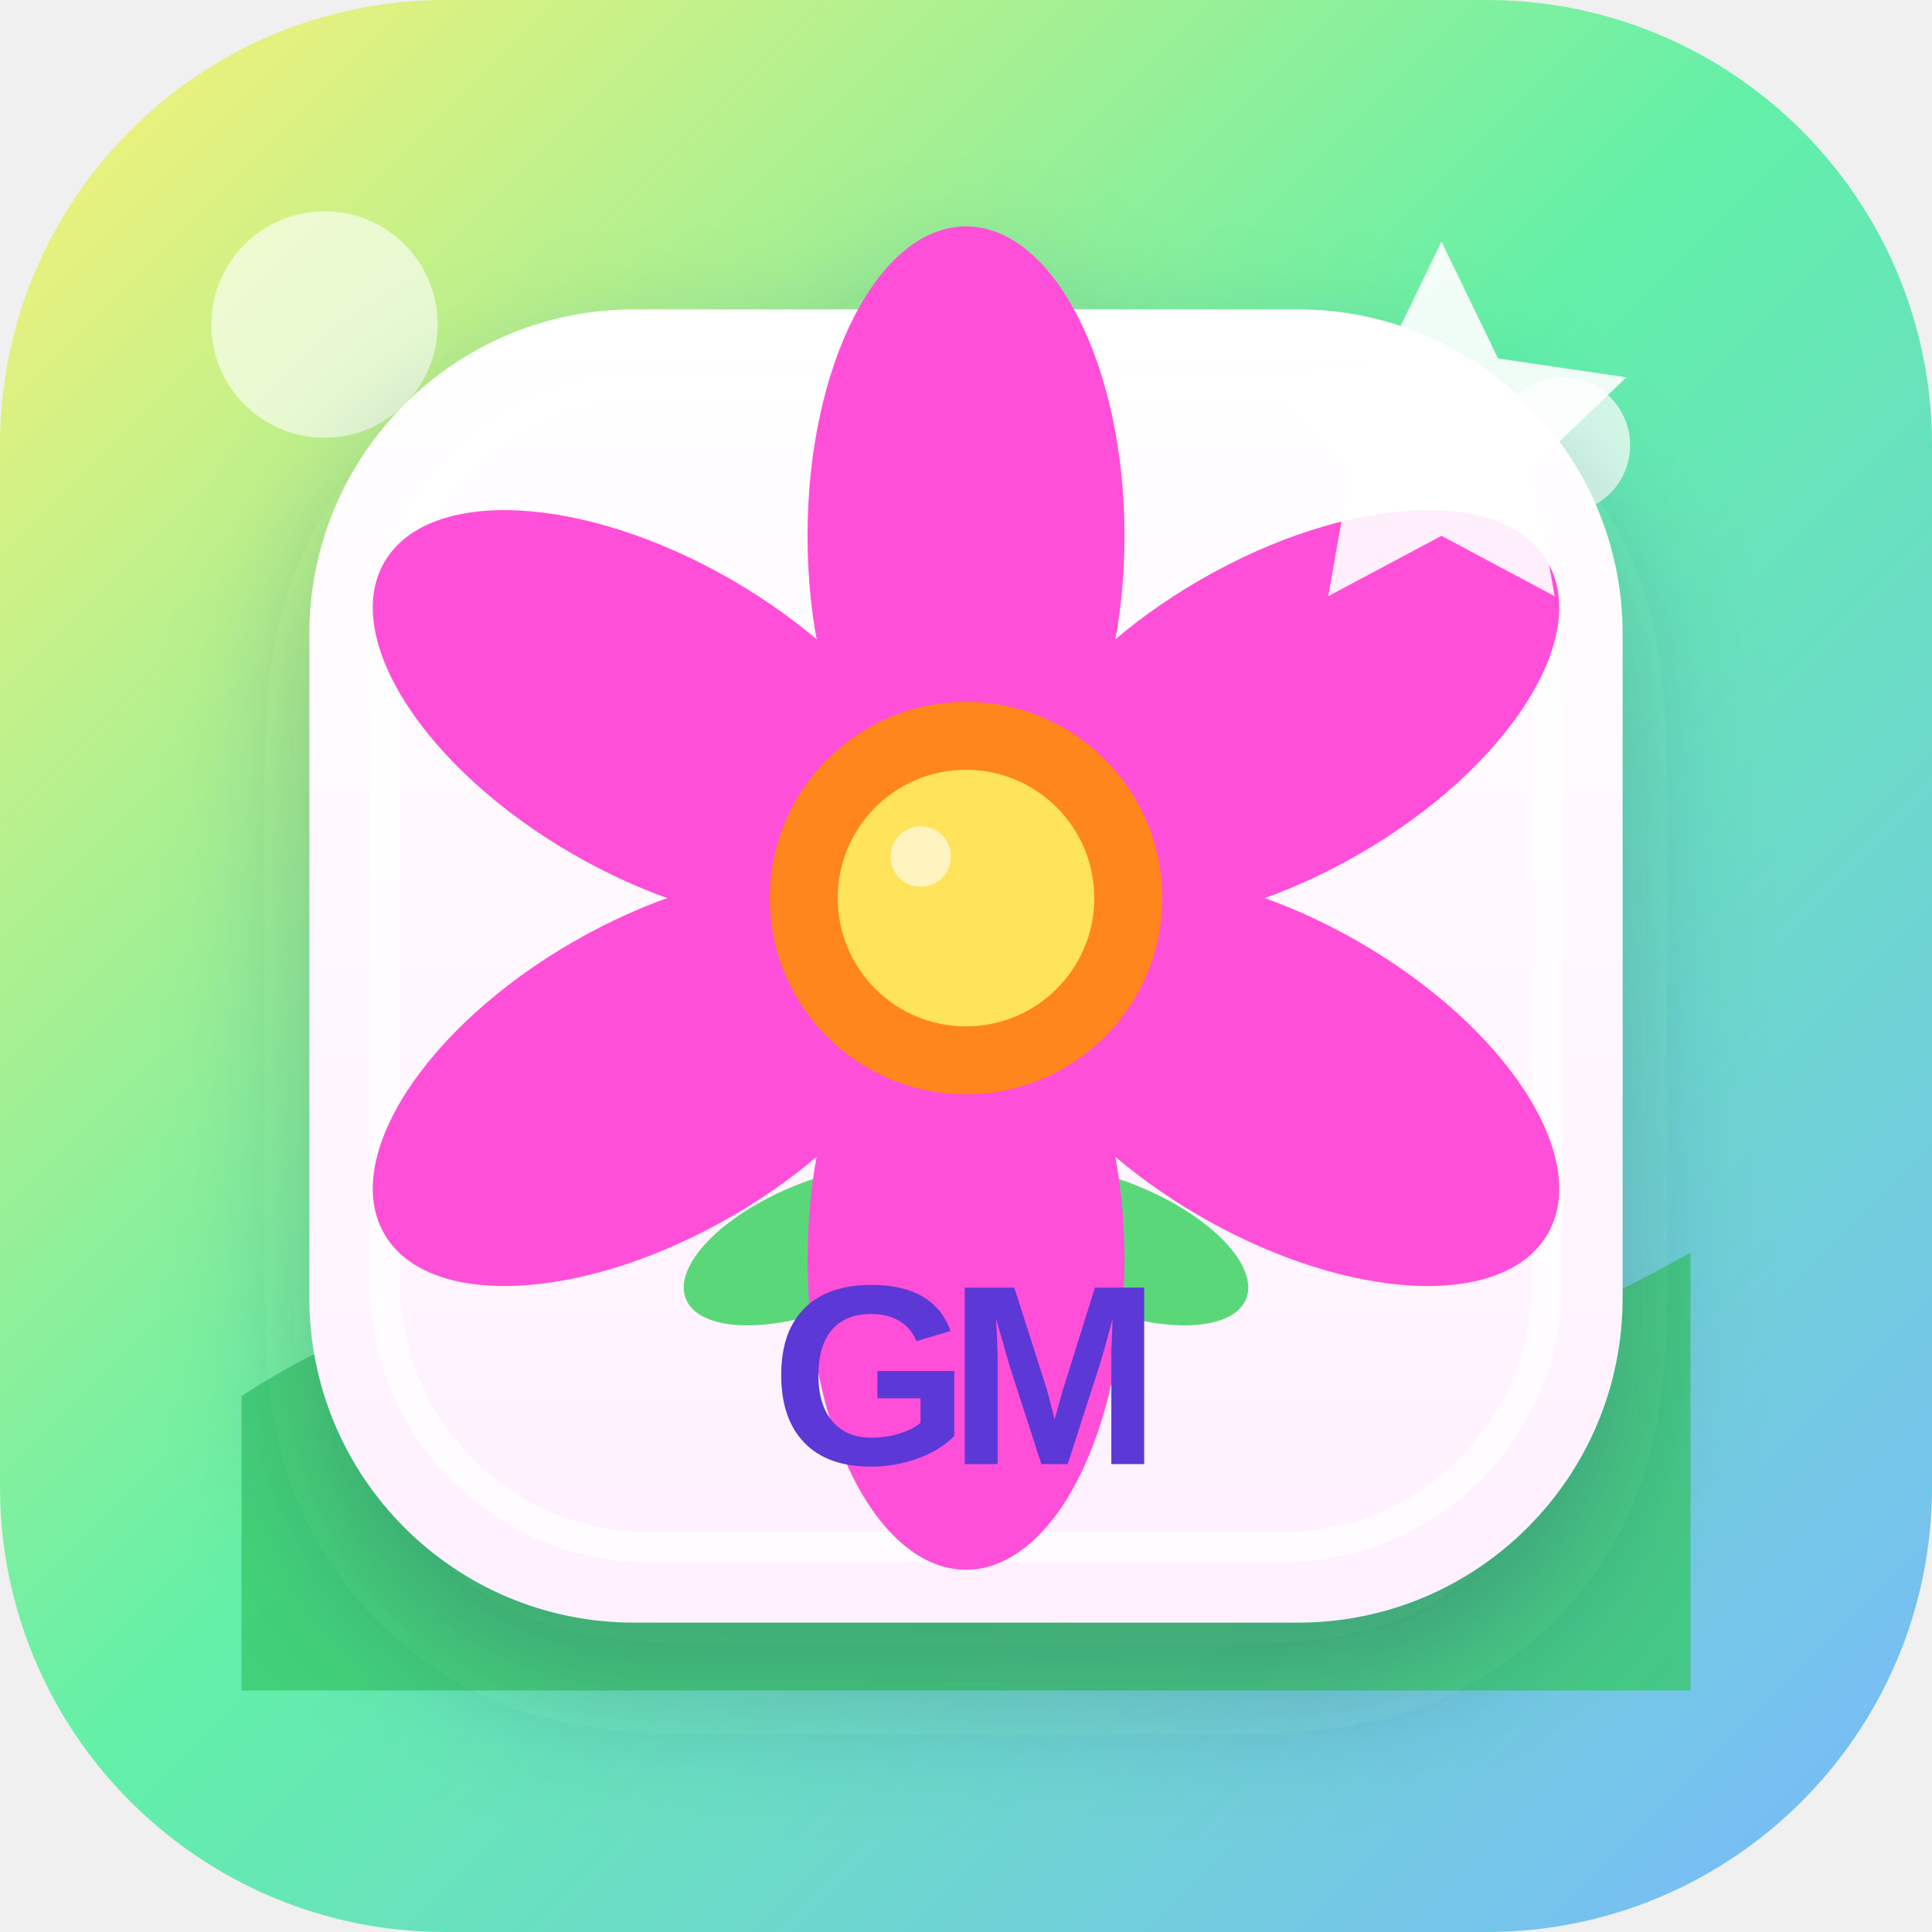
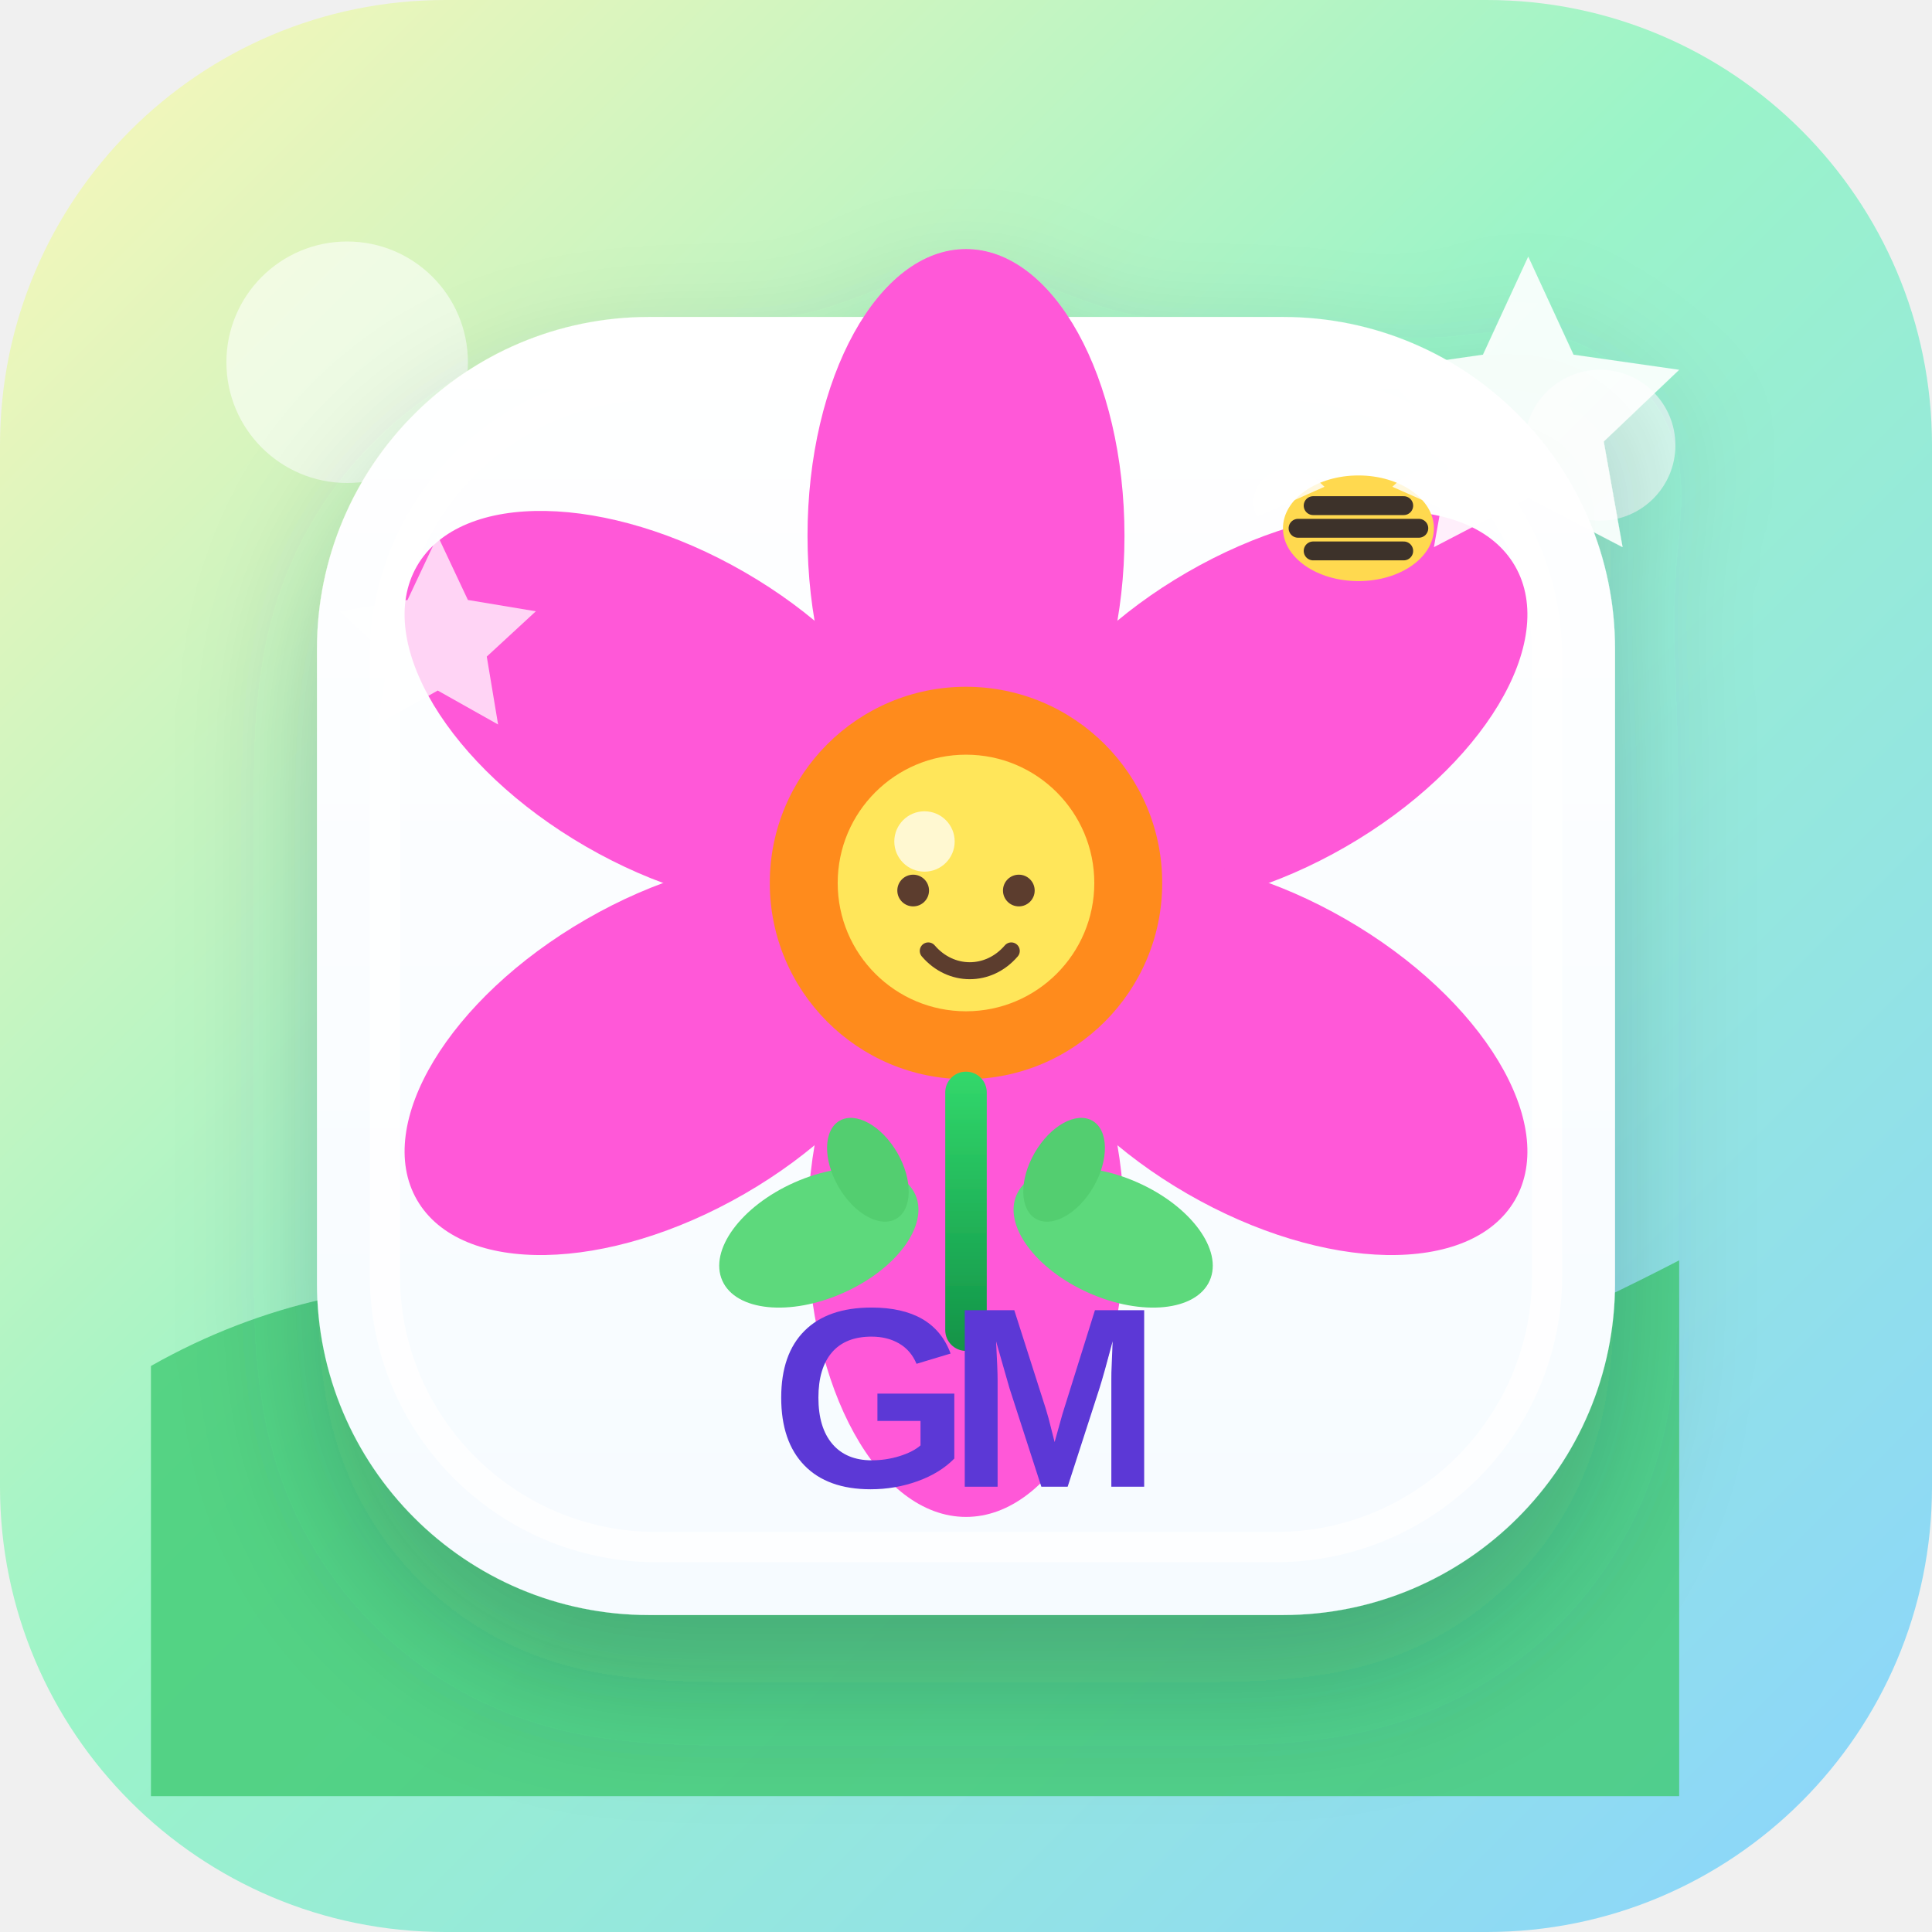
<svg xmlns="http://www.w3.org/2000/svg" viewBox="0 0 512 512" role="img" aria-label="Garden Match icon">
  <defs>
    <linearGradient id="bg" x1="0" x2="1" y1="0" y2="1">
-       <stop offset="0" stop-color="#fff176" />
-       <stop offset="0.48" stop-color="#62f0a8" />
-       <stop offset="1" stop-color="#7bb7ff" />
+       <stop offset="0" stop-color="#fff6b8" />
+       <stop offset="0.46" stop-color="#9bf4c8" />
+       <stop offset="1" stop-color="#8bd3ff" />
    </linearGradient>
-     <linearGradient id="tile" x1="0" x2="0" y1="0" y2="1">
+     <linearGradient id="card" x1="0" x2="0" y1="0" y2="1">
      <stop offset="0" stop-color="#ffffff" />
-       <stop offset="1" stop-color="#fff0ff" />
+       <stop offset="1" stop-color="#f6fbff" />
+     </linearGradient>
+     <linearGradient id="stem" x1="0" x2="0" y1="0" y2="1">
+       <stop offset="0" stop-color="#32d86b" />
+       <stop offset="1" stop-color="#129348" />
    </linearGradient>
    <filter id="shadow" x="-25%" y="-25%" width="150%" height="150%">
-       <feDropShadow dx="0" dy="18" stdDeviation="18" flood-color="#2c3154" flood-opacity=".25" />
+       <feDropShadow dx="0" dy="18" stdDeviation="18" flood-color="#26404e" flood-opacity=".24" />
    </filter>
  </defs>
  <rect width="512" height="512" rx="118" fill="url(#bg)" />
-   <circle cx="86" cy="86" r="30" fill="#fff" opacity=".62" />
-   <circle cx="414" cy="118" r="18" fill="#fff" opacity=".72" />
-   <path d="M64 370c64-42 118-28 168-6 57 25 114 24 216-32v116H64z" fill="#39c86c" opacity=".78" />
+   <circle cx="92" cy="96" r="32" fill="#fff" opacity=".58" />
+   <circle cx="424" cy="118" r="20" fill="#fff" opacity=".62" />
+   <path d="M40 362c60-34 125-24 177 0 57 26 118 29 228-28v142H40z" fill="#41ca73" opacity=".8" />
  <g filter="url(#shadow)">
-     <rect x="82" y="82" width="348" height="348" rx="86" fill="url(#tile)" />
-     <rect x="102" y="102" width="308" height="308" rx="70" fill="none" stroke="#ffffff" stroke-width="8" opacity=".78" />
-     <g transform="translate(256 238)">
-       <path d="M0 118c-9 0-16-7-16-16V54c0-9 7-16 16-16s16 7 16 16v48c0 9-7 16-16 16z" fill="#12a957" />
-       <ellipse cx="-39" cy="92" rx="38" ry="17" fill="#5ad879" transform="rotate(-22 -39 92)" />
-       <ellipse cx="39" cy="92" rx="38" ry="17" fill="#5ad879" transform="rotate(22 39 92)" />
-       <g>
-         <ellipse rx="42" ry="82" fill="#ff4fd8" transform="rotate(0) translate(0 -96)" />
-         <ellipse rx="42" ry="82" fill="#ff4fd8" transform="rotate(60) translate(0 -96)" />
-         <ellipse rx="42" ry="82" fill="#ff4fd8" transform="rotate(120) translate(0 -96)" />
-         <ellipse rx="42" ry="82" fill="#ff4fd8" transform="rotate(180) translate(0 -96)" />
-         <ellipse rx="42" ry="82" fill="#ff4fd8" transform="rotate(240) translate(0 -96)" />
-         <ellipse rx="42" ry="82" fill="#ff4fd8" transform="rotate(300) translate(0 -96)" />
+     <rect x="84" y="84" width="344" height="344" rx="88" fill="url(#card)" />
+     <rect x="102" y="102" width="308" height="308" rx="72" fill="none" stroke="#fff" stroke-width="8" opacity=".8" />
+     <g transform="translate(256 234)">
+       <g fill="#ff58d8">
+         <ellipse rx="42" ry="76" transform="translate(0 -92)" />
+         <ellipse rx="42" ry="76" transform="rotate(60) translate(0 -92)" />
+         <ellipse rx="42" ry="76" transform="rotate(120) translate(0 -92)" />
+         <ellipse rx="42" ry="76" transform="rotate(180) translate(0 -92)" />
+         <ellipse rx="42" ry="76" transform="rotate(240) translate(0 -92)" />
+         <ellipse rx="42" ry="76" transform="rotate(300) translate(0 -92)" />
      </g>
-       <circle r="52" fill="#ff861f" />
-       <circle r="34" fill="#ffe35a" />
-       <circle cx="-12" cy="-11" r="8" fill="#fff" opacity=".62" />
+       <circle r="52" fill="#ff8b1f" />
+       <circle r="34" fill="#ffe65a" />
+       <circle cx="-11" cy="-11" r="8" fill="#fff" opacity=".72" />
+       <circle cx="-14" cy="2" r="4.2" fill="#5b3c2f" />
+       <circle cx="14" cy="2" r="4.2" fill="#5b3c2f" />
+       <path d="M-10 18c6 7 16 7 22 0" fill="none" stroke="#5b3c2f" stroke-width="4.5" stroke-linecap="round" />
+       <rect x="-5.5" y="50" width="11" height="74" rx="5.5" fill="url(#stem)" />
+       <ellipse cx="-39" cy="94" rx="28" ry="16" fill="#5dd97b" transform="rotate(-24 -39 94)" />
+       <ellipse cx="39" cy="94" rx="28" ry="16" fill="#5dd97b" transform="rotate(24 39 94)" />
+       <ellipse cx="-26" cy="76" rx="9" ry="15" fill="#52ce6f" transform="rotate(-30 -26 76)" />
+       <ellipse cx="26" cy="76" rx="9" ry="15" fill="#52ce6f" transform="rotate(30 26 76)" />
    </g>
-     <text x="256" y="388" text-anchor="middle" font-family="Arial Rounded MT Bold, Nunito, Arial, sans-serif" font-size="68" font-weight="900" fill="#5b37d6" letter-spacing="-6">GM</text>
+     <g transform="translate(360 140)">
+       <ellipse cx="0" cy="0" rx="20" ry="14" fill="#ffd94f" />
+       <path d="M-16 0h32M-12 -6h24M-12 6h24" stroke="#3e312b" stroke-width="5" stroke-linecap="round" />
+       <path d="M-9 -11c-10 -10 -22 -2 -18 8" fill="#fff" opacity=".82" />
+       <path d="M9 -11c10 -10 22 -2 18 8" fill="#fff" opacity=".82" />
+     </g>
+     <path d="M405 68l12 26 28 4-20 19 5 28-25-13-25 13 5-28-20-19 28-4z" fill="#fff" opacity=".9" />
+     <path d="M116 142l8 17 18 3-13 12 3 18-16-9-16 9 3-18-13-12 18-3z" fill="#fff" opacity=".74" />
+     <text x="256" y="394" text-anchor="middle" font-family="Arial Rounded MT Bold, Nunito, Arial, sans-serif" font-size="68" font-weight="900" fill="#5b37d6" letter-spacing="-6">GM</text>
  </g>
-   <path d="M382 64l15 31 34 5-25 24 6 34-30-16-30 16 6-34-25-24 34-5z" fill="#ffffff" opacity=".9" />
</svg>
